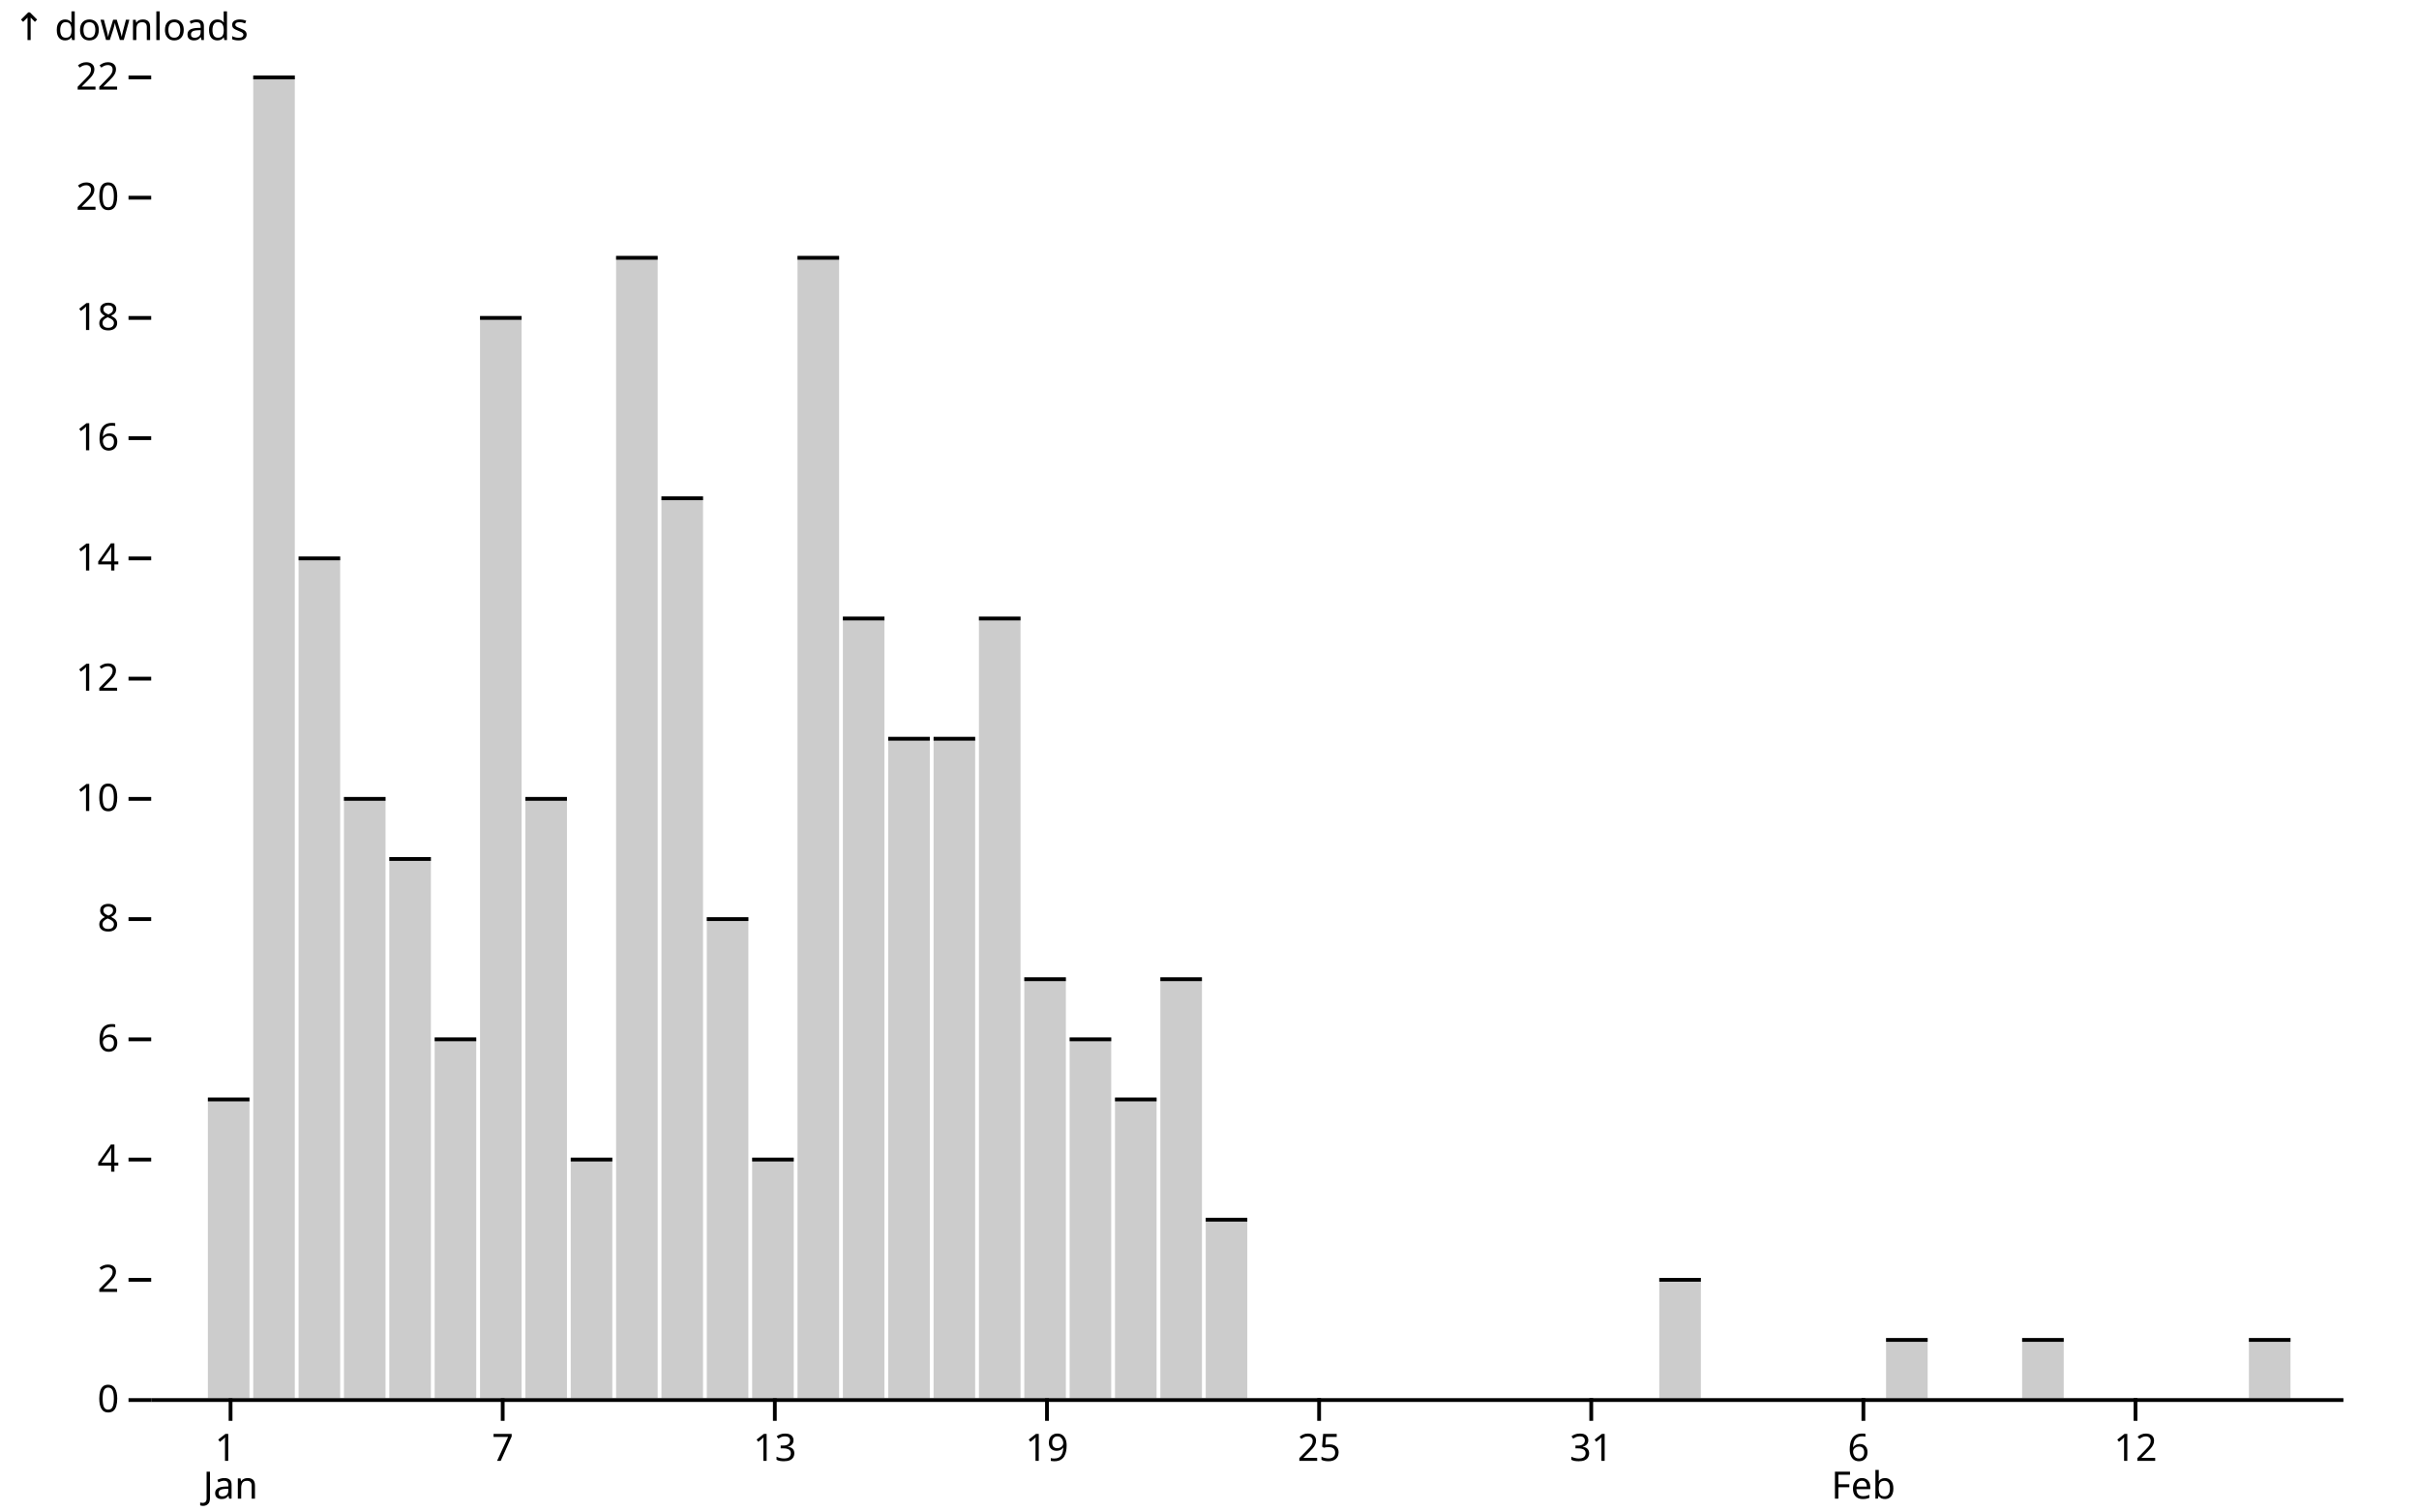
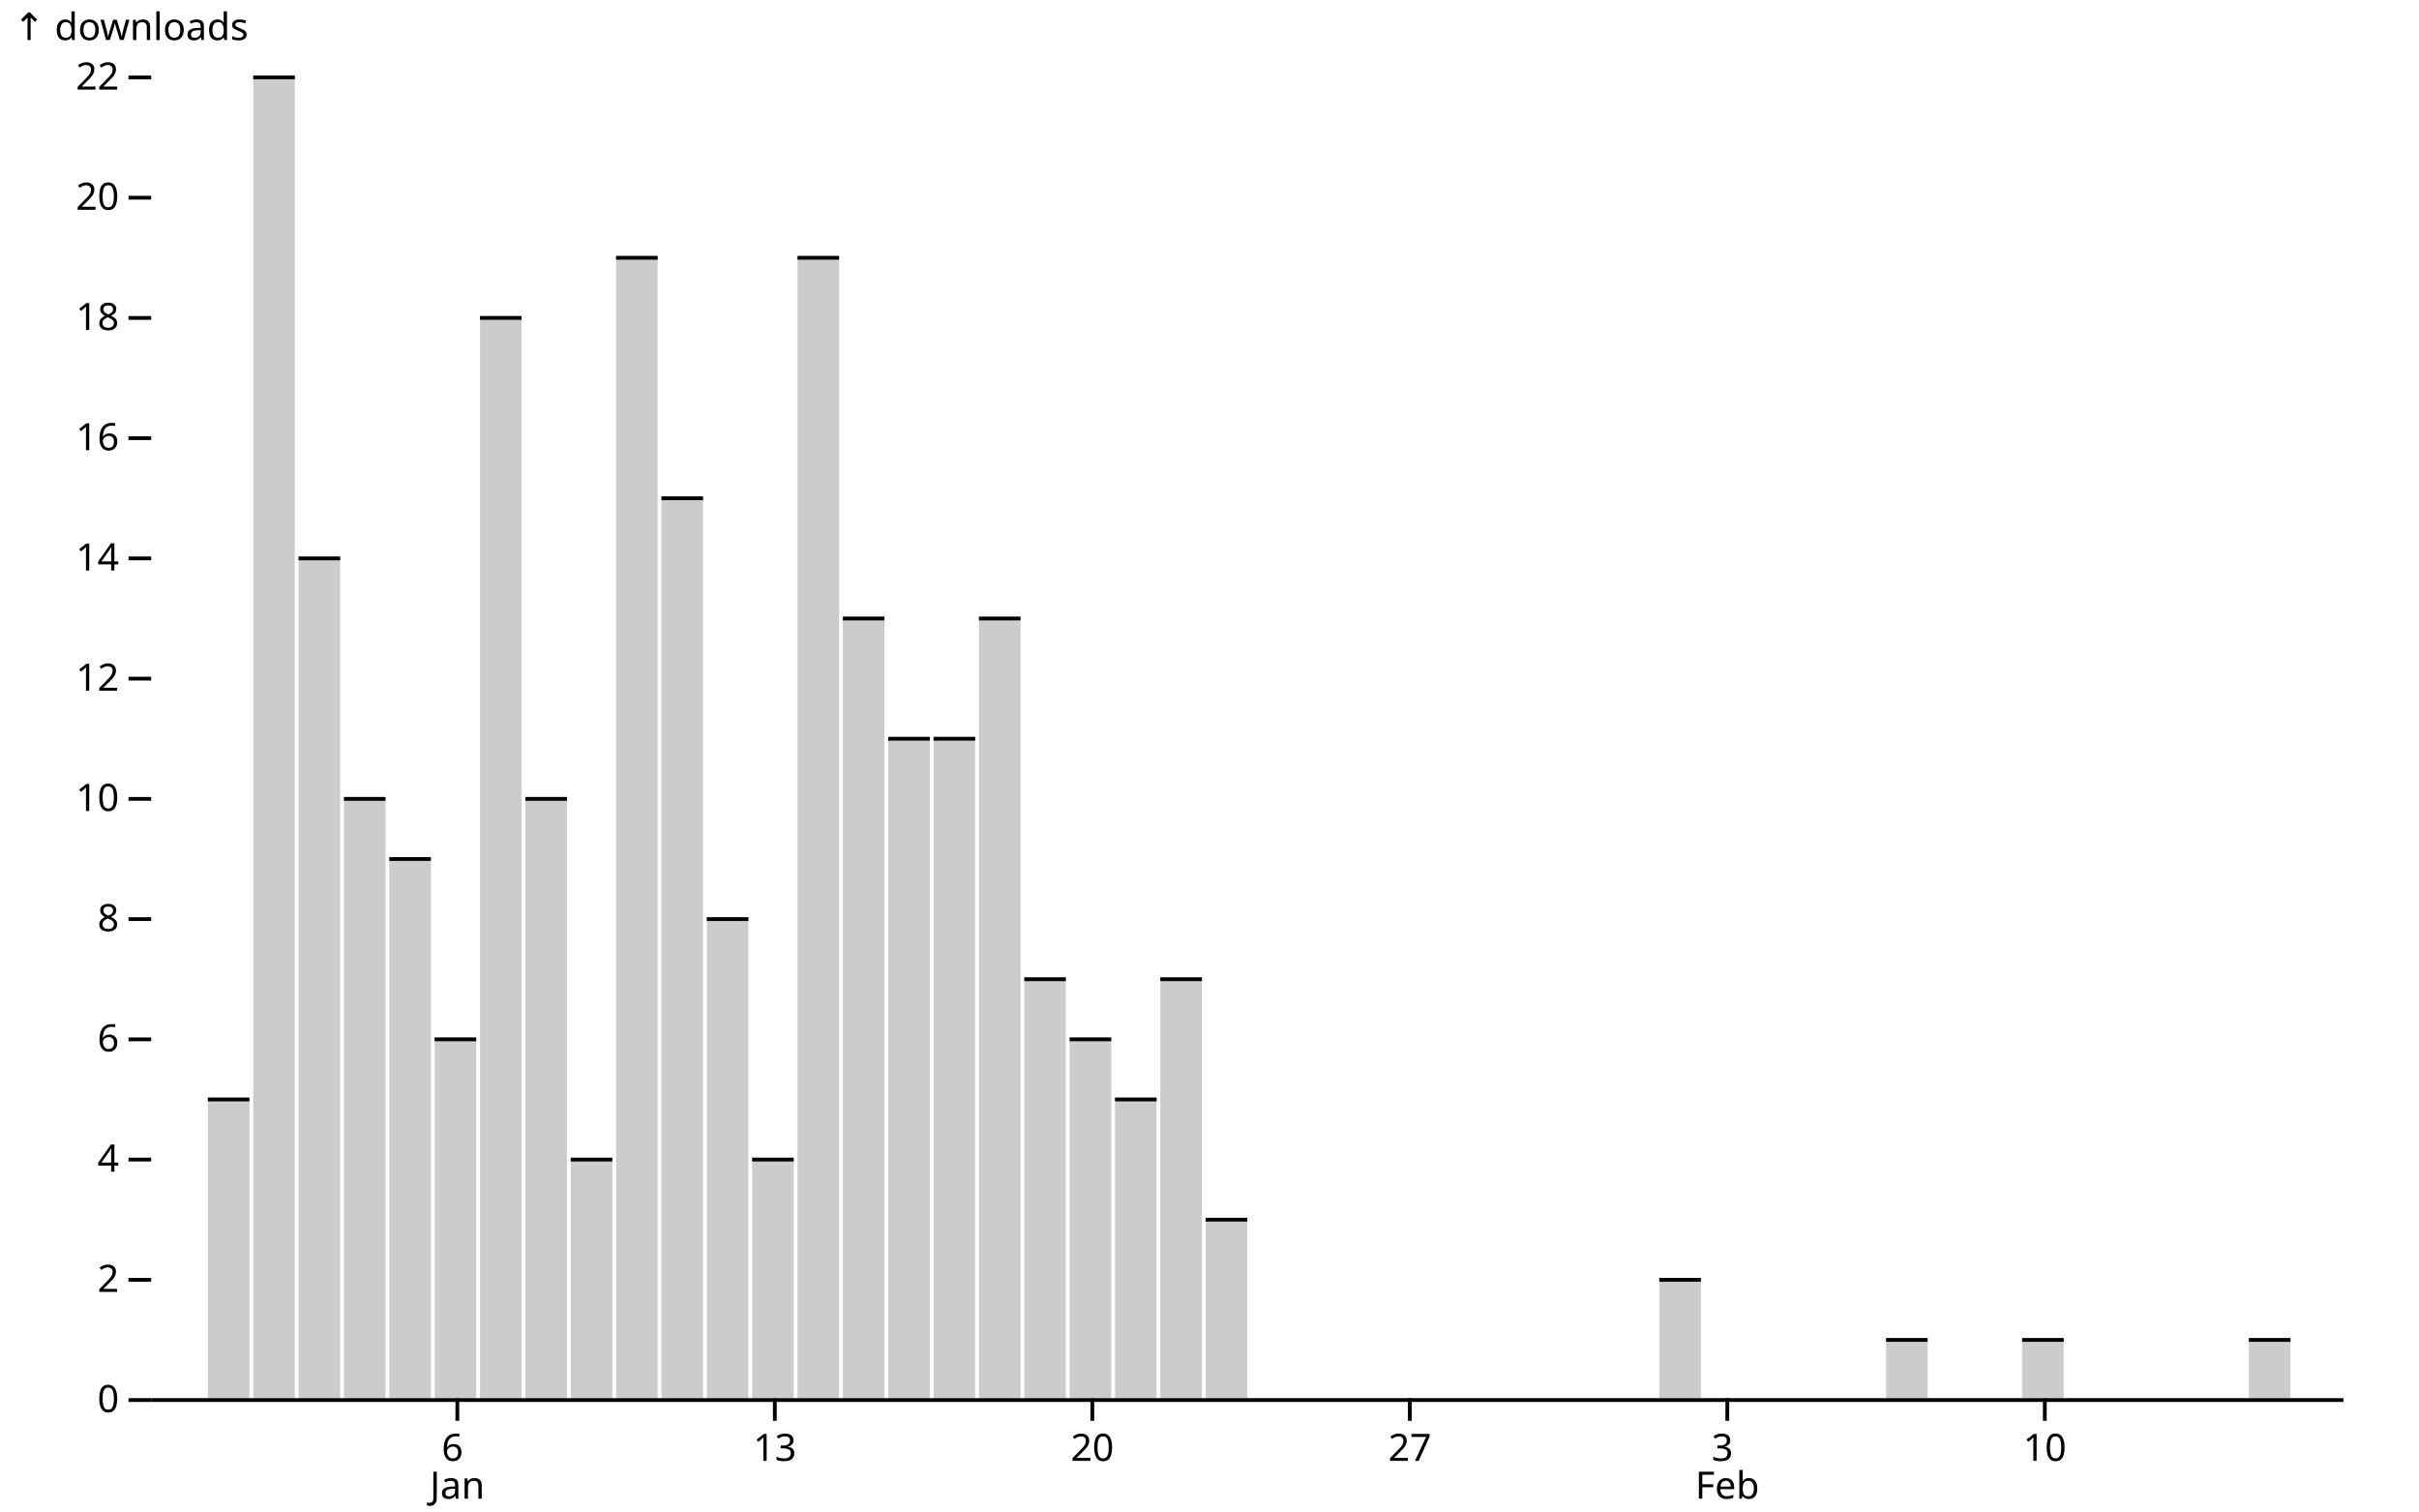
<svg xmlns="http://www.w3.org/2000/svg" class="plot" fill="currentColor" font-family="system-ui, sans-serif" font-size="10" text-anchor="middle" width="640" height="400" viewBox="0 0 640 400">
  <style>
    .plot {
      display: block;
      background: white;
      height: auto;
      height: intrinsic;
      max-width: 100%;
    }

    .plot text,
    .plot tspan {
      white-space: pre;
    }
  </style>
  <g aria-label="y-axis tick" fill="none" stroke="currentColor" transform="translate(0,0.5)">
    <path transform="translate(40,370)" d="M0,0L-6,0" />
    <path transform="translate(40,338.1818)" d="M0,0L-6,0" />
    <path transform="translate(40,306.3636)" d="M0,0L-6,0" />
    <path transform="translate(40,274.5455)" d="M0,0L-6,0" />
    <path transform="translate(40,242.7273)" d="M0,0L-6,0" />
    <path transform="translate(40,210.9091)" d="M0,0L-6,0" />
    <path transform="translate(40,179.0909)" d="M0,0L-6,0" />
    <path transform="translate(40,147.2727)" d="M0,0L-6,0" />
    <path transform="translate(40,115.4545)" d="M0,0L-6,0" />
    <path transform="translate(40,83.63636)" d="M0,0L-6,0" />
    <path transform="translate(40,51.81818)" d="M0,0L-6,0" />
    <path transform="translate(40,20)" d="M0,0L-6,0" />
  </g>
  <g aria-label="y-axis tick label" text-anchor="end" font-variant="tabular-nums" transform="translate(-8.5,0.5)">
    <text y="0.32em" transform="translate(40,370)">0</text>
    <text y="0.32em" transform="translate(40,338.1818)">2</text>
    <text y="0.32em" transform="translate(40,306.3636)">4</text>
    <text y="0.32em" transform="translate(40,274.5455)">6</text>
    <text y="0.32em" transform="translate(40,242.7273)">8</text>
    <text y="0.32em" transform="translate(40,210.9091)">10</text>
    <text y="0.32em" transform="translate(40,179.0909)">12</text>
    <text y="0.32em" transform="translate(40,147.2727)">14</text>
    <text y="0.32em" transform="translate(40,115.4545)">16</text>
    <text y="0.32em" transform="translate(40,83.63636)">18</text>
    <text y="0.32em" transform="translate(40,51.81818)">20</text>
    <text y="0.32em" transform="translate(40,20)">22</text>
  </g>
  <g aria-label="y-axis label" text-anchor="start" transform="translate(-36.5,-16.5)">
    <text y="0.71em" transform="translate(40,20)">↑ downloads</text>
  </g>
  <g aria-label="x-axis tick" fill="none" stroke="currentColor" transform="translate(6,0)">
-     <path transform="translate(55,370)" d="M0,0L0,6" />
-     <path transform="translate(127,370)" d="M0,0L0,6" />
+     <path transform="translate(115,370)" d="M0,0L0,6" />
    <path transform="translate(199,370)" d="M0,0L0,6" />
-     <path transform="translate(271,370)" d="M0,0L0,6" />
-     <path transform="translate(343,370)" d="M0,0L0,6" />
-     <path transform="translate(415,370)" d="M0,0L0,6" />
-     <path transform="translate(487,370)" d="M0,0L0,6" />
-     <path transform="translate(559,370)" d="M0,0L0,6" />
+     <path transform="translate(283,370)" d="M0,0L0,6" />
+     <path transform="translate(367,370)" d="M0,0L0,6" />
+     <path transform="translate(451,370)" d="M0,0L0,6" />
+     <path transform="translate(535,370)" d="M0,0L0,6" />
  </g>
  <g aria-label="x-axis tick label" font-variant="tabular-nums" transform="translate(6,9.5)">
-     <text transform="translate(55,370)">
-       <tspan x="0" y="0.71em">1</tspan>
+     <text transform="translate(115,370)">
+       <tspan x="0" y="0.71em">6</tspan>
      <tspan x="0" dy="1em">Jan</tspan>
    </text>
-     <text y="0.71em" transform="translate(127,370)">7</text>
    <text y="0.71em" transform="translate(199,370)">13</text>
-     <text y="0.71em" transform="translate(271,370)">19</text>
-     <text y="0.71em" transform="translate(343,370)">25</text>
-     <text y="0.71em" transform="translate(415,370)">31</text>
-     <text transform="translate(487,370)">
-       <tspan x="0" y="0.71em">6</tspan>
+     <text y="0.71em" transform="translate(283,370)">20</text>
+     <text y="0.71em" transform="translate(367,370)">27</text>
+     <text transform="translate(451,370)">
+       <tspan x="0" y="0.71em">3</tspan>
      <tspan x="0" dy="1em">Feb</tspan>
    </text>
-     <text y="0.71em" transform="translate(559,370)">12</text>
+     <text y="0.71em" transform="translate(535,370)">10</text>
  </g>
  <g aria-label="bar" fill="#ccc">
    <rect x="55" width="11" y="290.455" height="79.545" />
    <rect x="67" width="11" y="20" height="350" />
    <rect x="79" width="11" y="147.273" height="222.727" />
    <rect x="91" width="11" y="210.909" height="159.091" />
    <rect x="103" width="11" y="226.818" height="143.182" />
    <rect x="115" width="11" y="274.545" height="95.455" />
    <rect x="127" width="11" y="83.636" height="286.364" />
    <rect x="139" width="11" y="210.909" height="159.091" />
    <rect x="151" width="11" y="306.364" height="63.636" />
    <rect x="163" width="11" y="67.727" height="302.273" />
    <rect x="175" width="11" y="131.364" height="238.636" />
    <rect x="187" width="11" y="242.727" height="127.273" />
    <rect x="199" width="11" y="306.364" height="63.636" />
    <rect x="211" width="11" y="67.727" height="302.273" />
    <rect x="223" width="11" y="163.182" height="206.818" />
    <rect x="235" width="11" y="195" height="175" />
    <rect x="247" width="11" y="195" height="175" />
    <rect x="259" width="11" y="163.182" height="206.818" />
    <rect x="271" width="11" y="258.636" height="111.364" />
    <rect x="283" width="11" y="274.545" height="95.455" />
    <rect x="295" width="11" y="290.455" height="79.545" />
    <rect x="307" width="11" y="258.636" height="111.364" />
    <rect x="319" width="11" y="322.273" height="47.727" />
    <rect x="439" width="11" y="338.182" height="31.818" />
    <rect x="499" width="11" y="354.091" height="15.909" />
    <rect x="535" width="11" y="354.091" height="15.909" />
    <rect x="595" width="11" y="354.091" height="15.909" />
  </g>
  <g aria-label="tick" stroke="currentColor" transform="translate(0,0.5)">
    <line x1="55" x2="66" y1="290.455" y2="290.455" />
    <line x1="67" x2="78" y1="20" y2="20" />
    <line x1="79" x2="90" y1="147.273" y2="147.273" />
    <line x1="91" x2="102" y1="210.909" y2="210.909" />
    <line x1="103" x2="114" y1="226.818" y2="226.818" />
    <line x1="115" x2="126" y1="274.545" y2="274.545" />
    <line x1="127" x2="138" y1="83.636" y2="83.636" />
    <line x1="139" x2="150" y1="210.909" y2="210.909" />
    <line x1="151" x2="162" y1="306.364" y2="306.364" />
    <line x1="163" x2="174" y1="67.727" y2="67.727" />
    <line x1="175" x2="186" y1="131.364" y2="131.364" />
    <line x1="187" x2="198" y1="242.727" y2="242.727" />
    <line x1="199" x2="210" y1="306.364" y2="306.364" />
    <line x1="211" x2="222" y1="67.727" y2="67.727" />
    <line x1="223" x2="234" y1="163.182" y2="163.182" />
    <line x1="235" x2="246" y1="195" y2="195" />
    <line x1="247" x2="258" y1="195" y2="195" />
    <line x1="259" x2="270" y1="163.182" y2="163.182" />
    <line x1="271" x2="282" y1="258.636" y2="258.636" />
    <line x1="283" x2="294" y1="274.545" y2="274.545" />
    <line x1="295" x2="306" y1="290.455" y2="290.455" />
    <line x1="307" x2="318" y1="258.636" y2="258.636" />
    <line x1="319" x2="330" y1="322.273" y2="322.273" />
    <line x1="439" x2="450" y1="338.182" y2="338.182" />
    <line x1="499" x2="510" y1="354.091" y2="354.091" />
    <line x1="535" x2="546" y1="354.091" y2="354.091" />
    <line x1="595" x2="606" y1="354.091" y2="354.091" />
  </g>
  <g aria-label="rule" stroke="currentColor" transform="translate(0,0.5)">
    <line x1="40" x2="620" y1="370" y2="370" />
  </g>
</svg>
